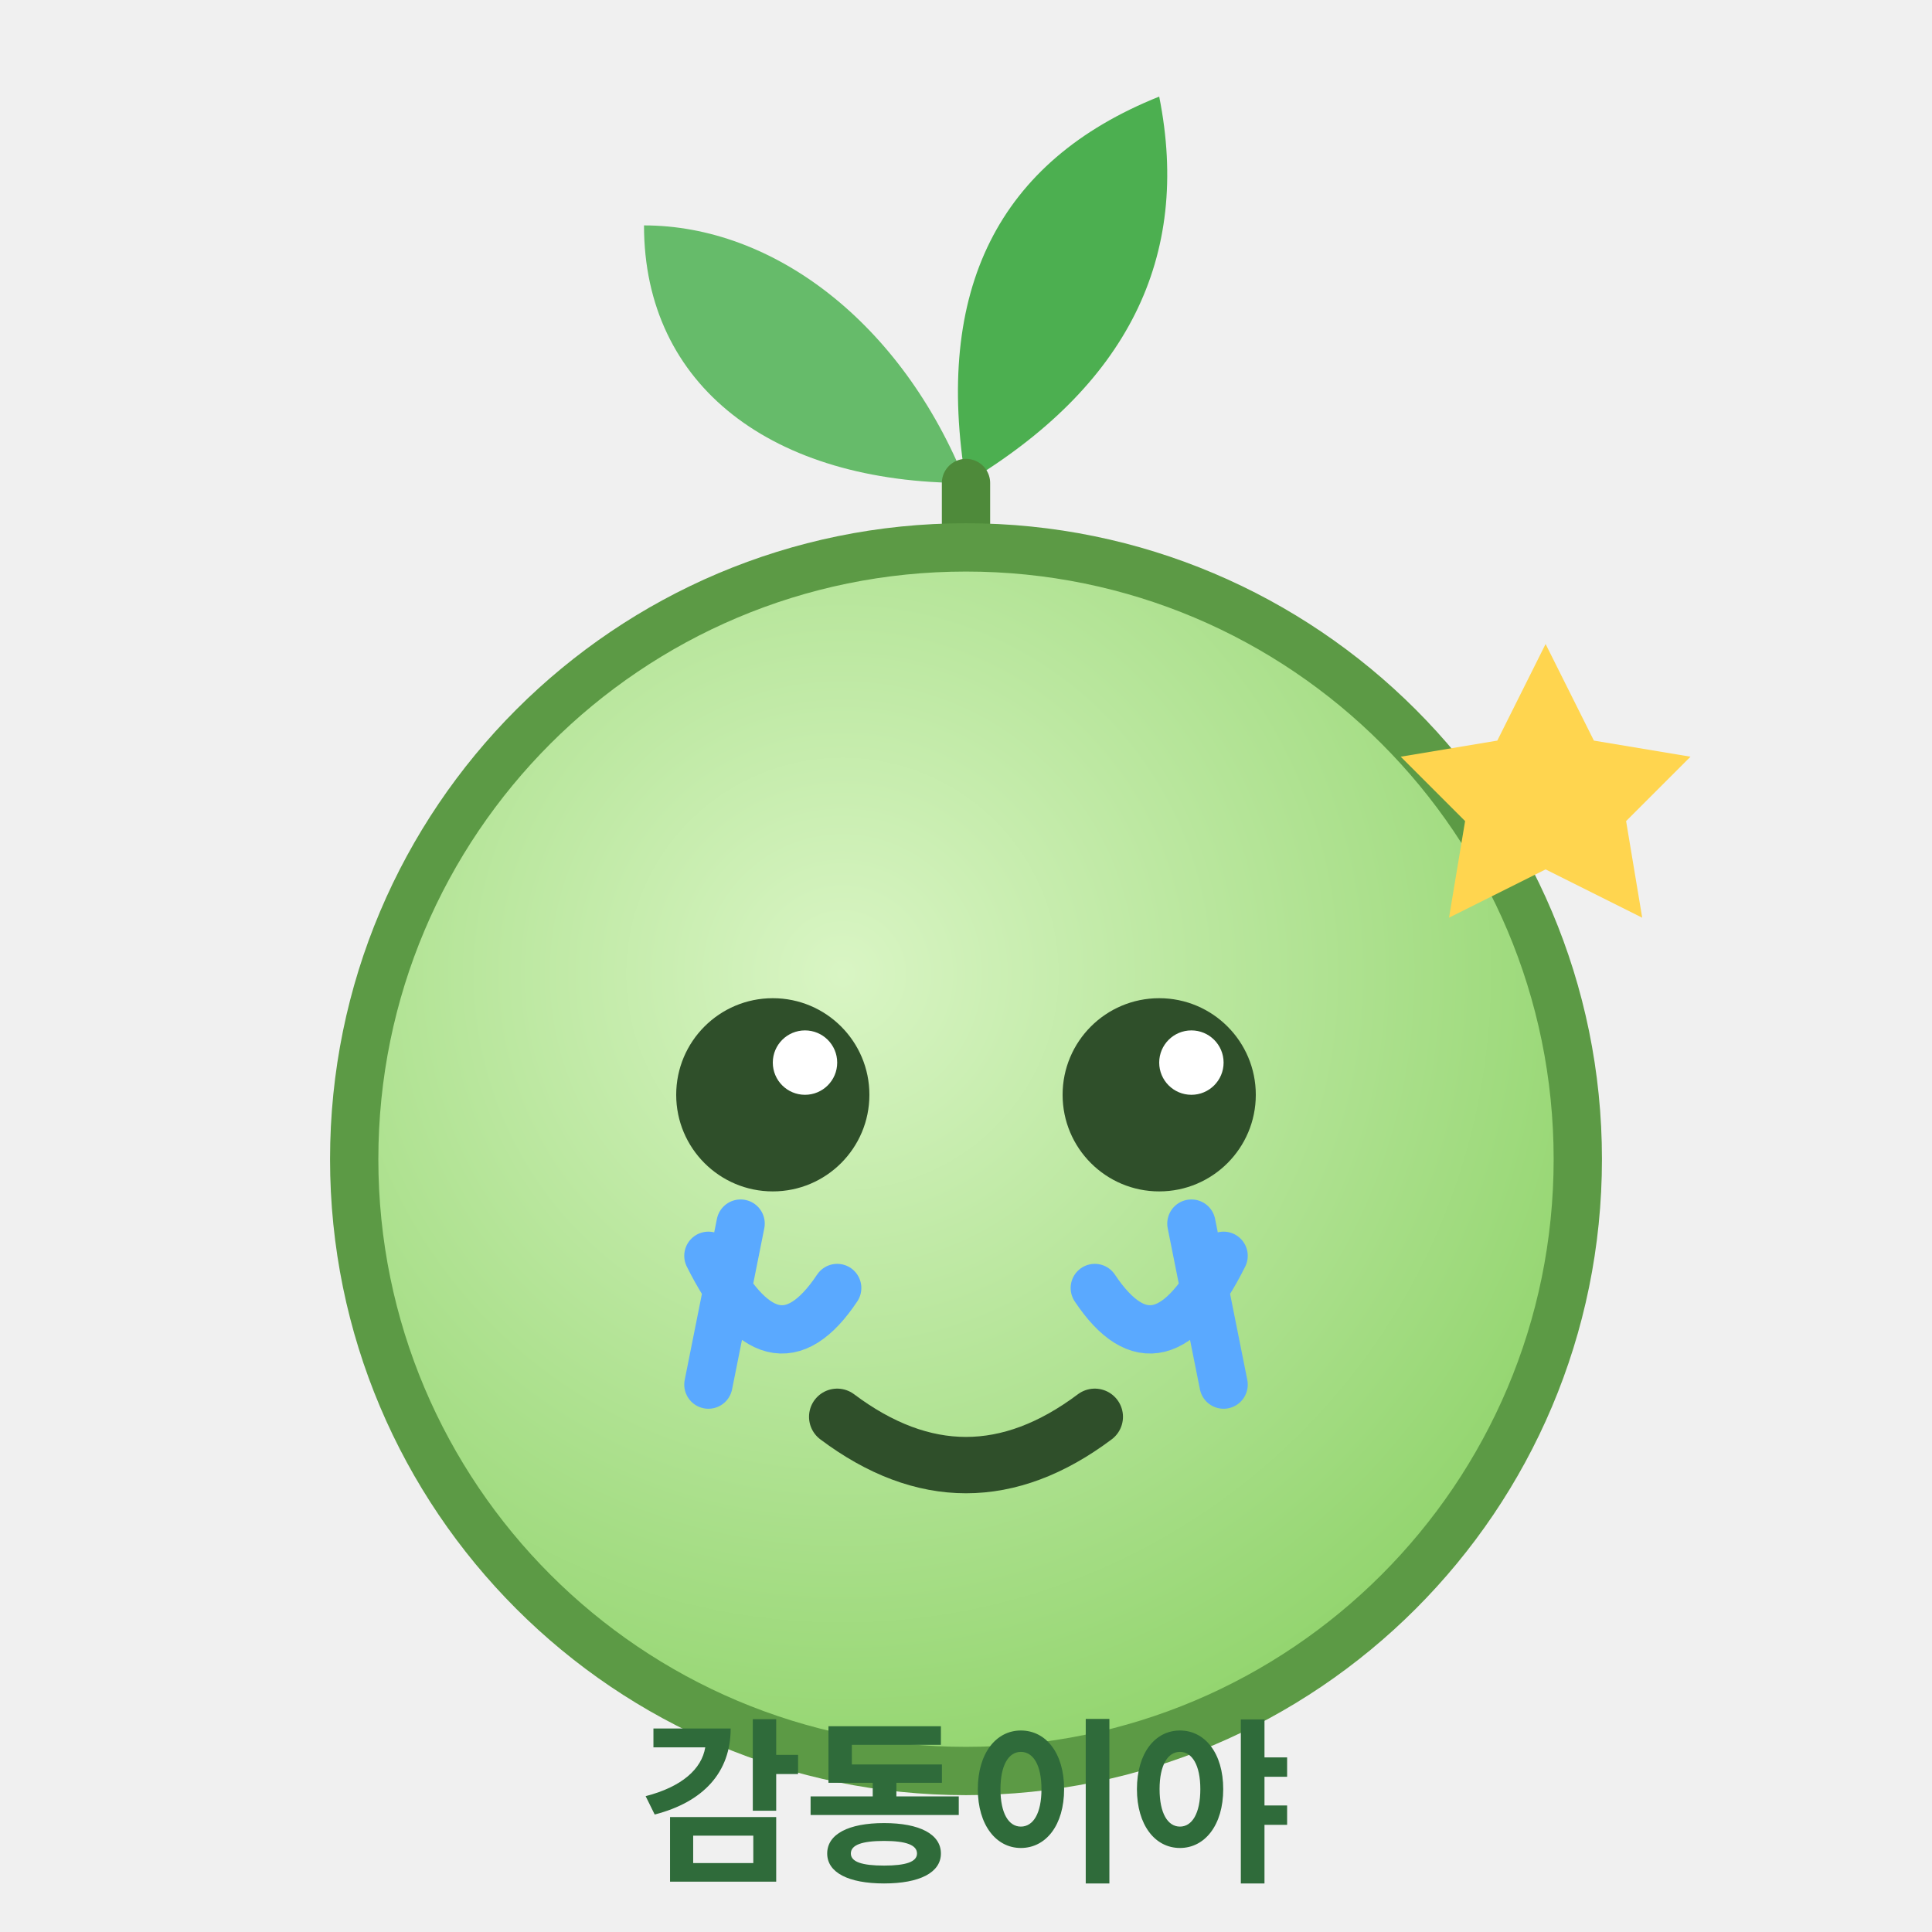
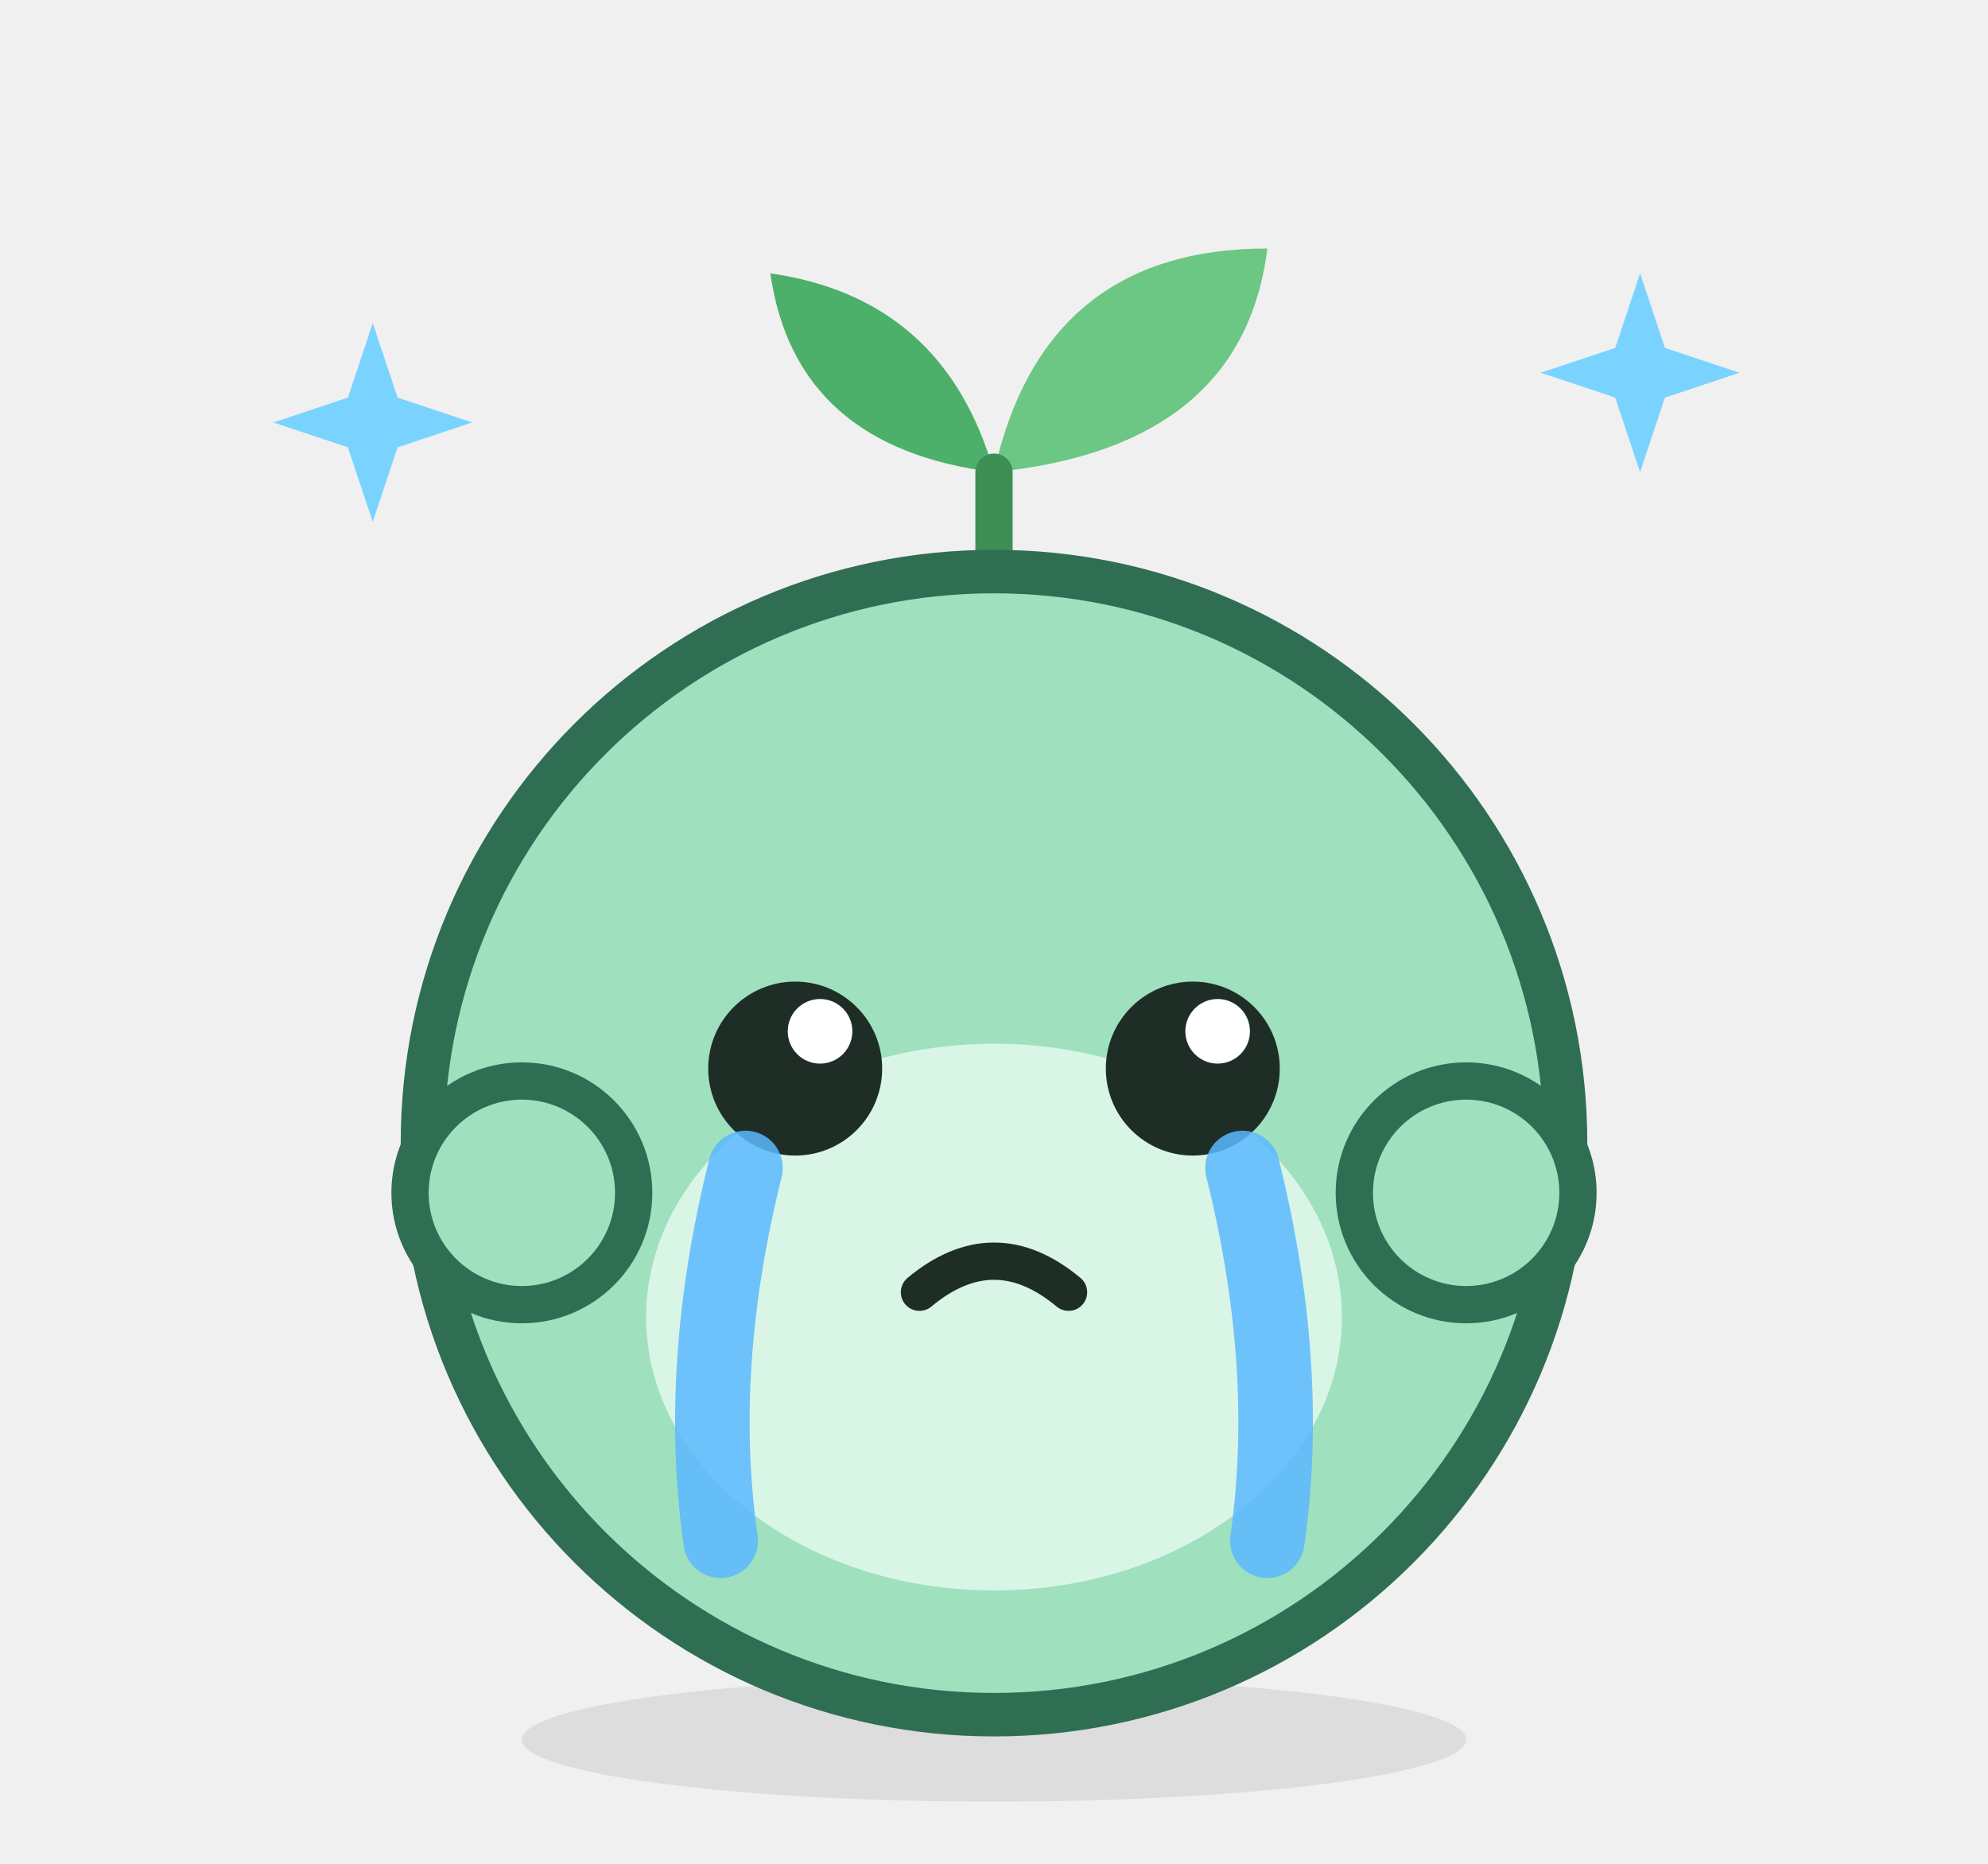
- <svg xmlns="http://www.w3.org/2000/svg" viewBox="0 0 120 120" width="120" height="120">
-   <defs>
-     <radialGradient id="g" cx="40%" cy="35%" r="70%">
-       <stop offset="0" stop-color="#d9f5c4" />
-       <stop offset="1" stop-color="#8fd36a" />
-     </radialGradient>
-   </defs>
-   <path d="M60 30 C58 18 62 10 72 6 C74 16 70 24 60 30Z" fill="#4caf50" />
-   <path d="M60 30 C56 20 48 14 40 14 C40 24 48 30 60 30Z" fill="#66bb6a" />
-   <line x1="60" y1="30" x2="60" y2="40" stroke="#4e8a3a" stroke-width="3" stroke-linecap="round" />
-   <circle cx="60" cy="72" r="38" fill="url(#g)" stroke="#5c9a45" stroke-width="3" />
-   <circle cx="48" cy="68" r="6" fill="#2f4f2a" />
-   <circle cx="72" cy="68" r="6" fill="#2f4f2a" />
-   <circle cx="50" cy="66" r="2" fill="#fff" />
-   <circle cx="74" cy="66" r="2" fill="#fff" />
-   <path d="M44 78 q4 8 8 2 M46 76 l-2 10" fill="none" stroke="#5aa9ff" stroke-width="3" stroke-linecap="round" />
-   <path d="M76 78 q-4 8 -8 2 M74 76 l2 10" fill="none" stroke="#5aa9ff" stroke-width="3" stroke-linecap="round" />
-   <path d="M52 88 q8 6 16 0" fill="none" stroke="#2f4f2a" stroke-width="3.5" stroke-linecap="round" />
-   <path d="M96 40 l3 6 6 1 -4 4 1 6 -6 -3 -6 3 1 -6 -4 -4 6 -1z" fill="#ffd54f" />
-   <text x="60" y="116" text-anchor="middle" font-size="11" font-family="sans-serif" font-weight="700" fill="#2f6b3a">감동이야</text>
+ <svg xmlns="http://www.w3.org/2000/svg" viewBox="0 0 160 150" width="160" height="150">
+   <path transform="translate(30 34)" d="M0 -8 L2 -2 L8 0 L2 2 L0 8 L-2 2 L-8 0 L-2 -2 Z" fill="#7ad3ff" />
+   <path transform="translate(132 30)" d="M0 -8 L2 -2 L8 0 L2 2 L0 8 L-2 2 L-8 0 L-2 -2 Z" fill="#7ad3ff" />
+   <g transform="translate(0 0) rotate(0 80 95)">
+     <ellipse cx="80" cy="140" rx="38" ry="5" fill="#000" opacity=".08" />
+     <path d="M80 38 q-4 -14 -18 -16 q2 14 18 16 z" fill="#4caf6a" />
+     <path d="M80 38 q4 -18 22 -18 q-2 16 -22 18 z" fill="#6cc684" />
+     <line x1="80" y1="38" x2="80" y2="48" stroke="#3d8f55" stroke-width="3" stroke-linecap="round" />
+     <circle cx="80" cy="92" r="46" fill="#9fe0bf" stroke="#2f6e52" stroke-width="3.5" />
+     <ellipse cx="80" cy="106" rx="28" ry="22" fill="#d9f5e6" />
+     <circle cx="64" cy="86" r="7" fill="#1f2d27" />
+     <circle cx="96" cy="86" r="7" fill="#1f2d27" />
+     <circle cx="66" cy="83" r="2.6" fill="#fff" />
+     <circle cx="98" cy="83" r="2.6" fill="#fff" />
+     <path d="M60 94 q-4 16 -2 30" stroke="#5bb8ff" stroke-width="6" stroke-linecap="round" fill="none" opacity=".85" />
+     <path d="M100 94 q4 16 2 30" stroke="#5bb8ff" stroke-width="6" stroke-linecap="round" fill="none" opacity=".85" />
+     <path d="M74 104 q6 -5 12 0" fill="none" stroke="#1f2d27" stroke-width="3" stroke-linecap="round" />
+     <circle cx="42" cy="96" r="9" fill="#9fe0bf" stroke="#2f6e52" stroke-width="3" />
+     <circle cx="118" cy="96" r="9" fill="#9fe0bf" stroke="#2f6e52" stroke-width="3" />
+   </g>
</svg>
